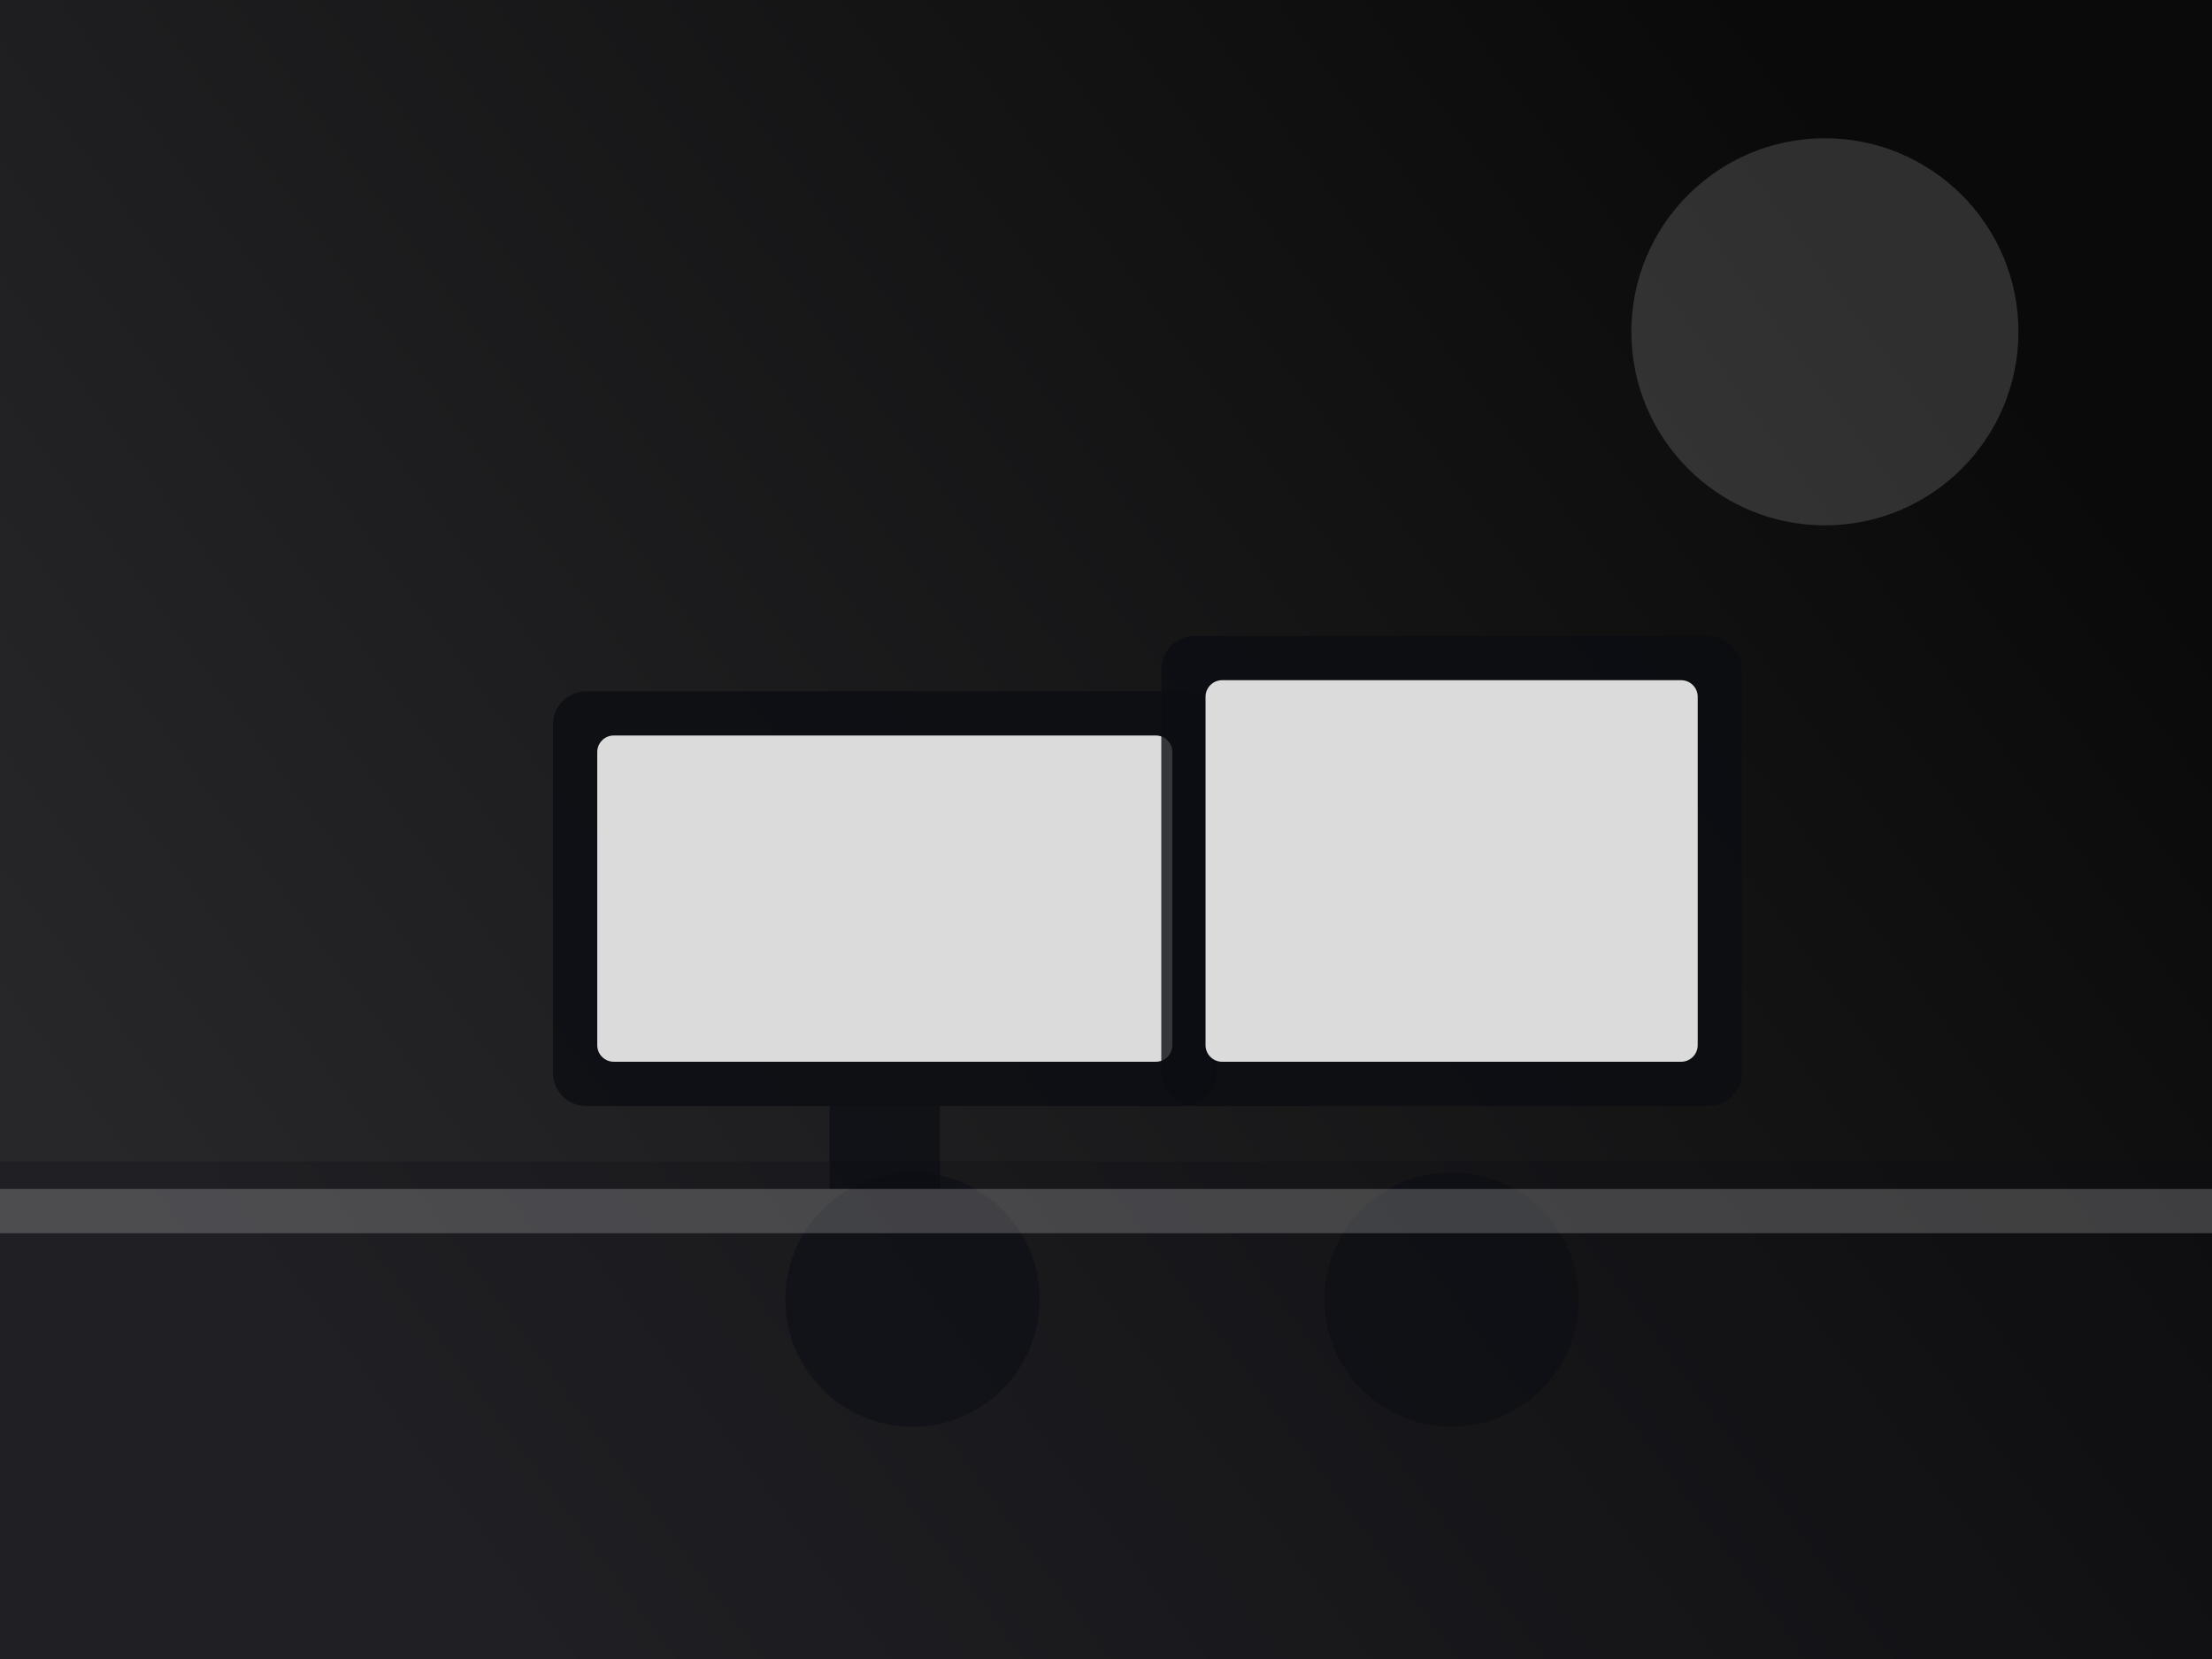
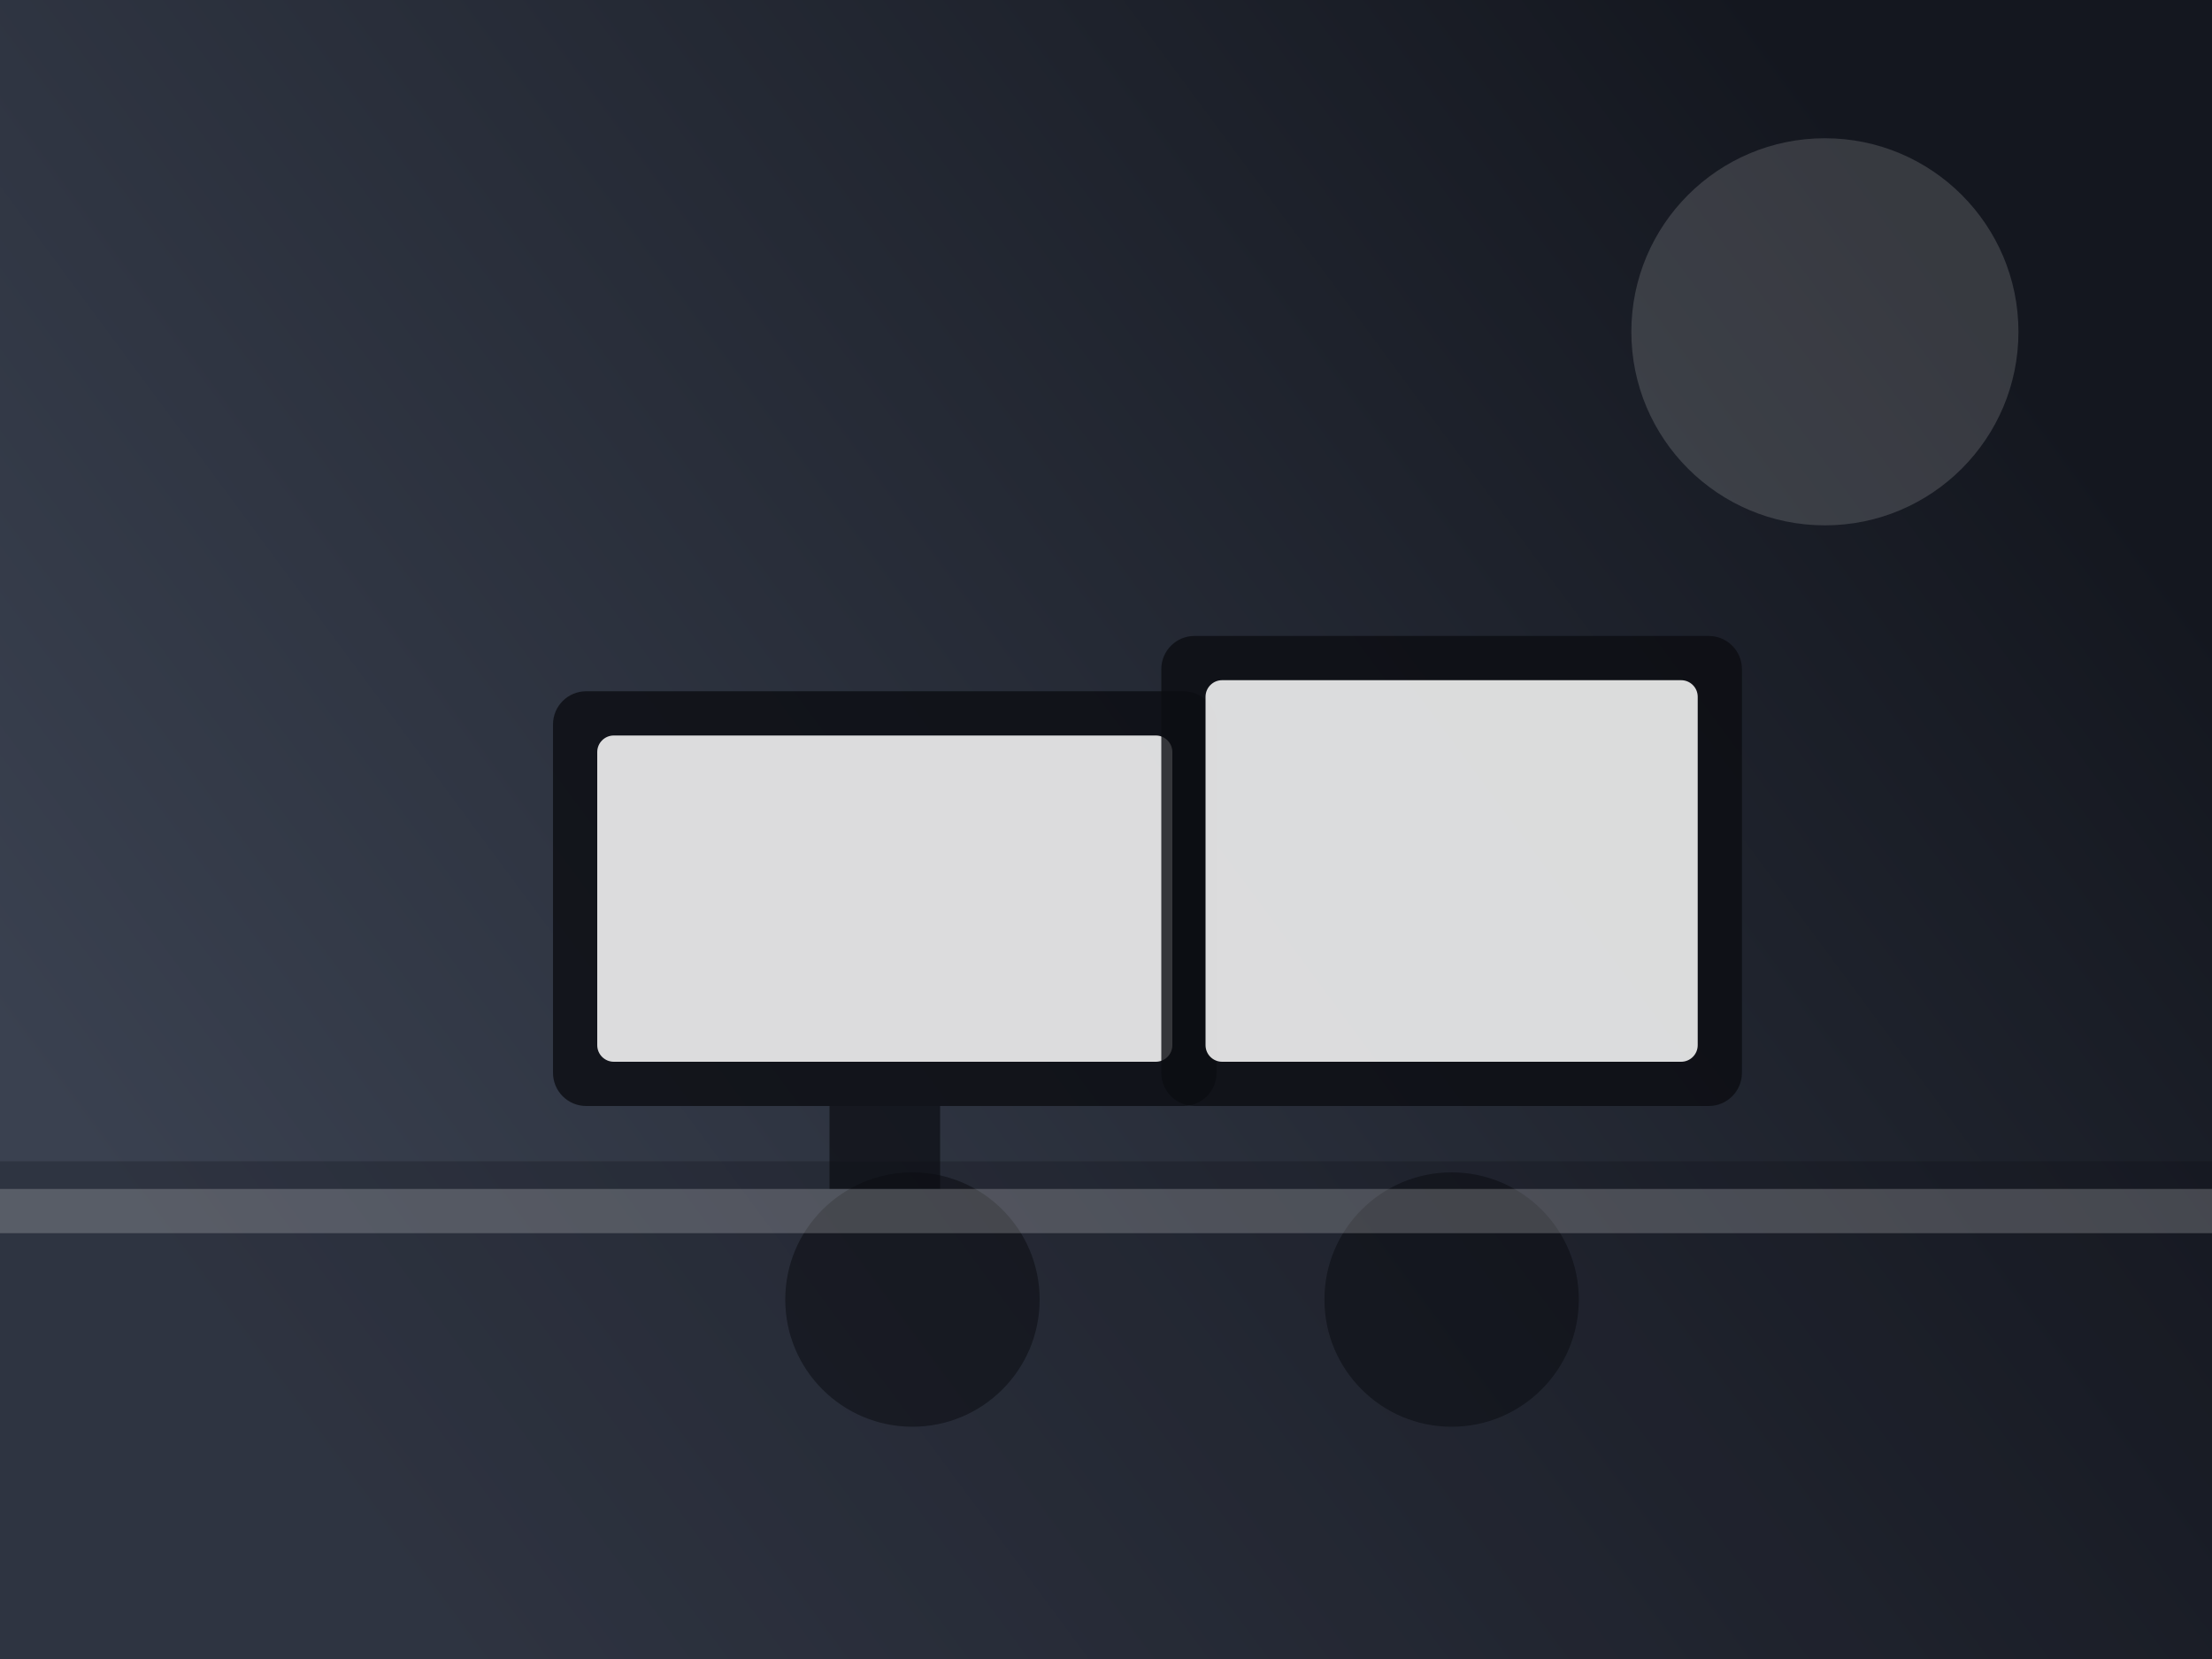
<svg xmlns="http://www.w3.org/2000/svg" viewBox="0 0 800 600" width="800" height="600">
  <defs>
    <linearGradient id="g" gradientTransform="rotate(150 .5 .5)">
-       <stop offset="0" stop-color="#0A0A0A" />
-       <stop offset="1" stop-color="#27272A" />
+       <stop offset="0" stop-color="#14171F" />
+       <stop offset="1" stop-color="#3A4150" />
    </linearGradient>
  </defs>
  <rect width="800" height="600" fill="url(#g)" />
  <rect x="0" y="420" width="800" height="180" fill="#0B0D12" opacity=".25" />
  <rect x="200" y="250" width="240" height="150" rx="12" fill="#0B0D12" opacity=".8" />
  <rect x="216" y="266" width="208" height="118" rx="6" fill="#fff" opacity=".85" />
  <rect x="300" y="400" width="40" height="30" fill="#0B0D12" opacity=".7" />
  <rect x="420" y="230" width="210" height="170" rx="12" fill="#0B0D12" opacity=".8" />
  <rect x="436" y="246" width="178" height="138" rx="6" fill="#fff" opacity=".85" />
  <circle cx="330" cy="470" r="46" fill="#0B0D12" opacity=".55" />
  <circle cx="525" cy="470" r="46" fill="#0B0D12" opacity=".55" />
  <circle cx="660" cy="120" r="70" fill="#fff" opacity=".15" />
  <rect x="0" y="430" width="800" height="16" fill="#fff" opacity=".2" />
</svg>
